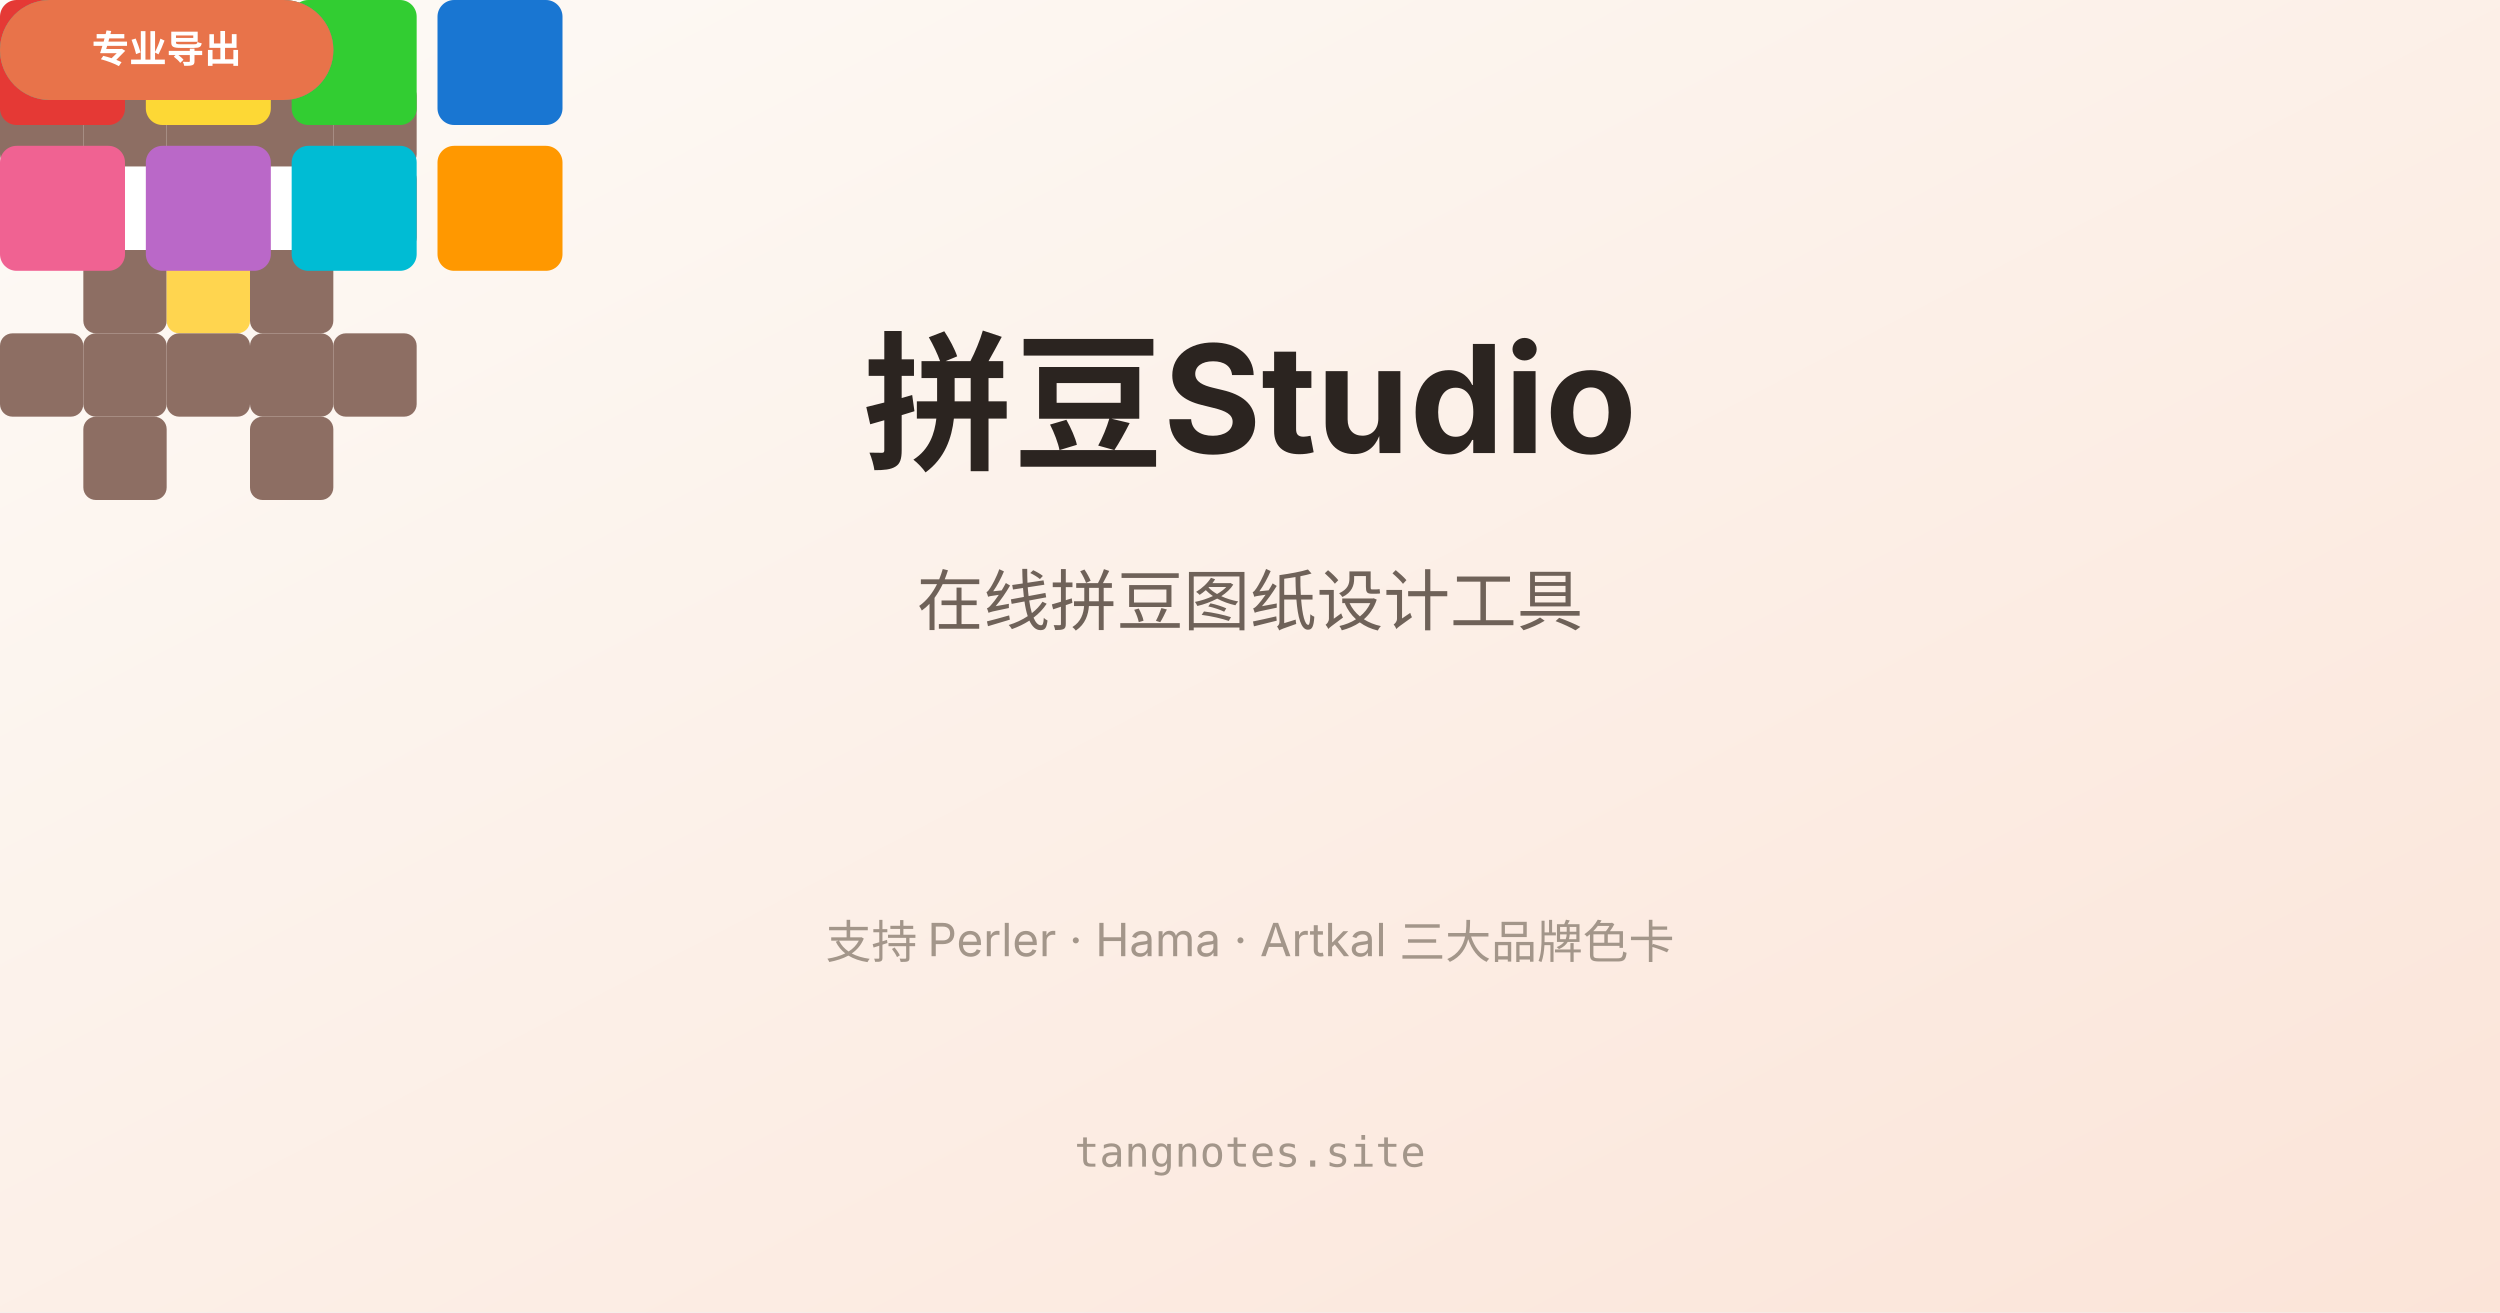
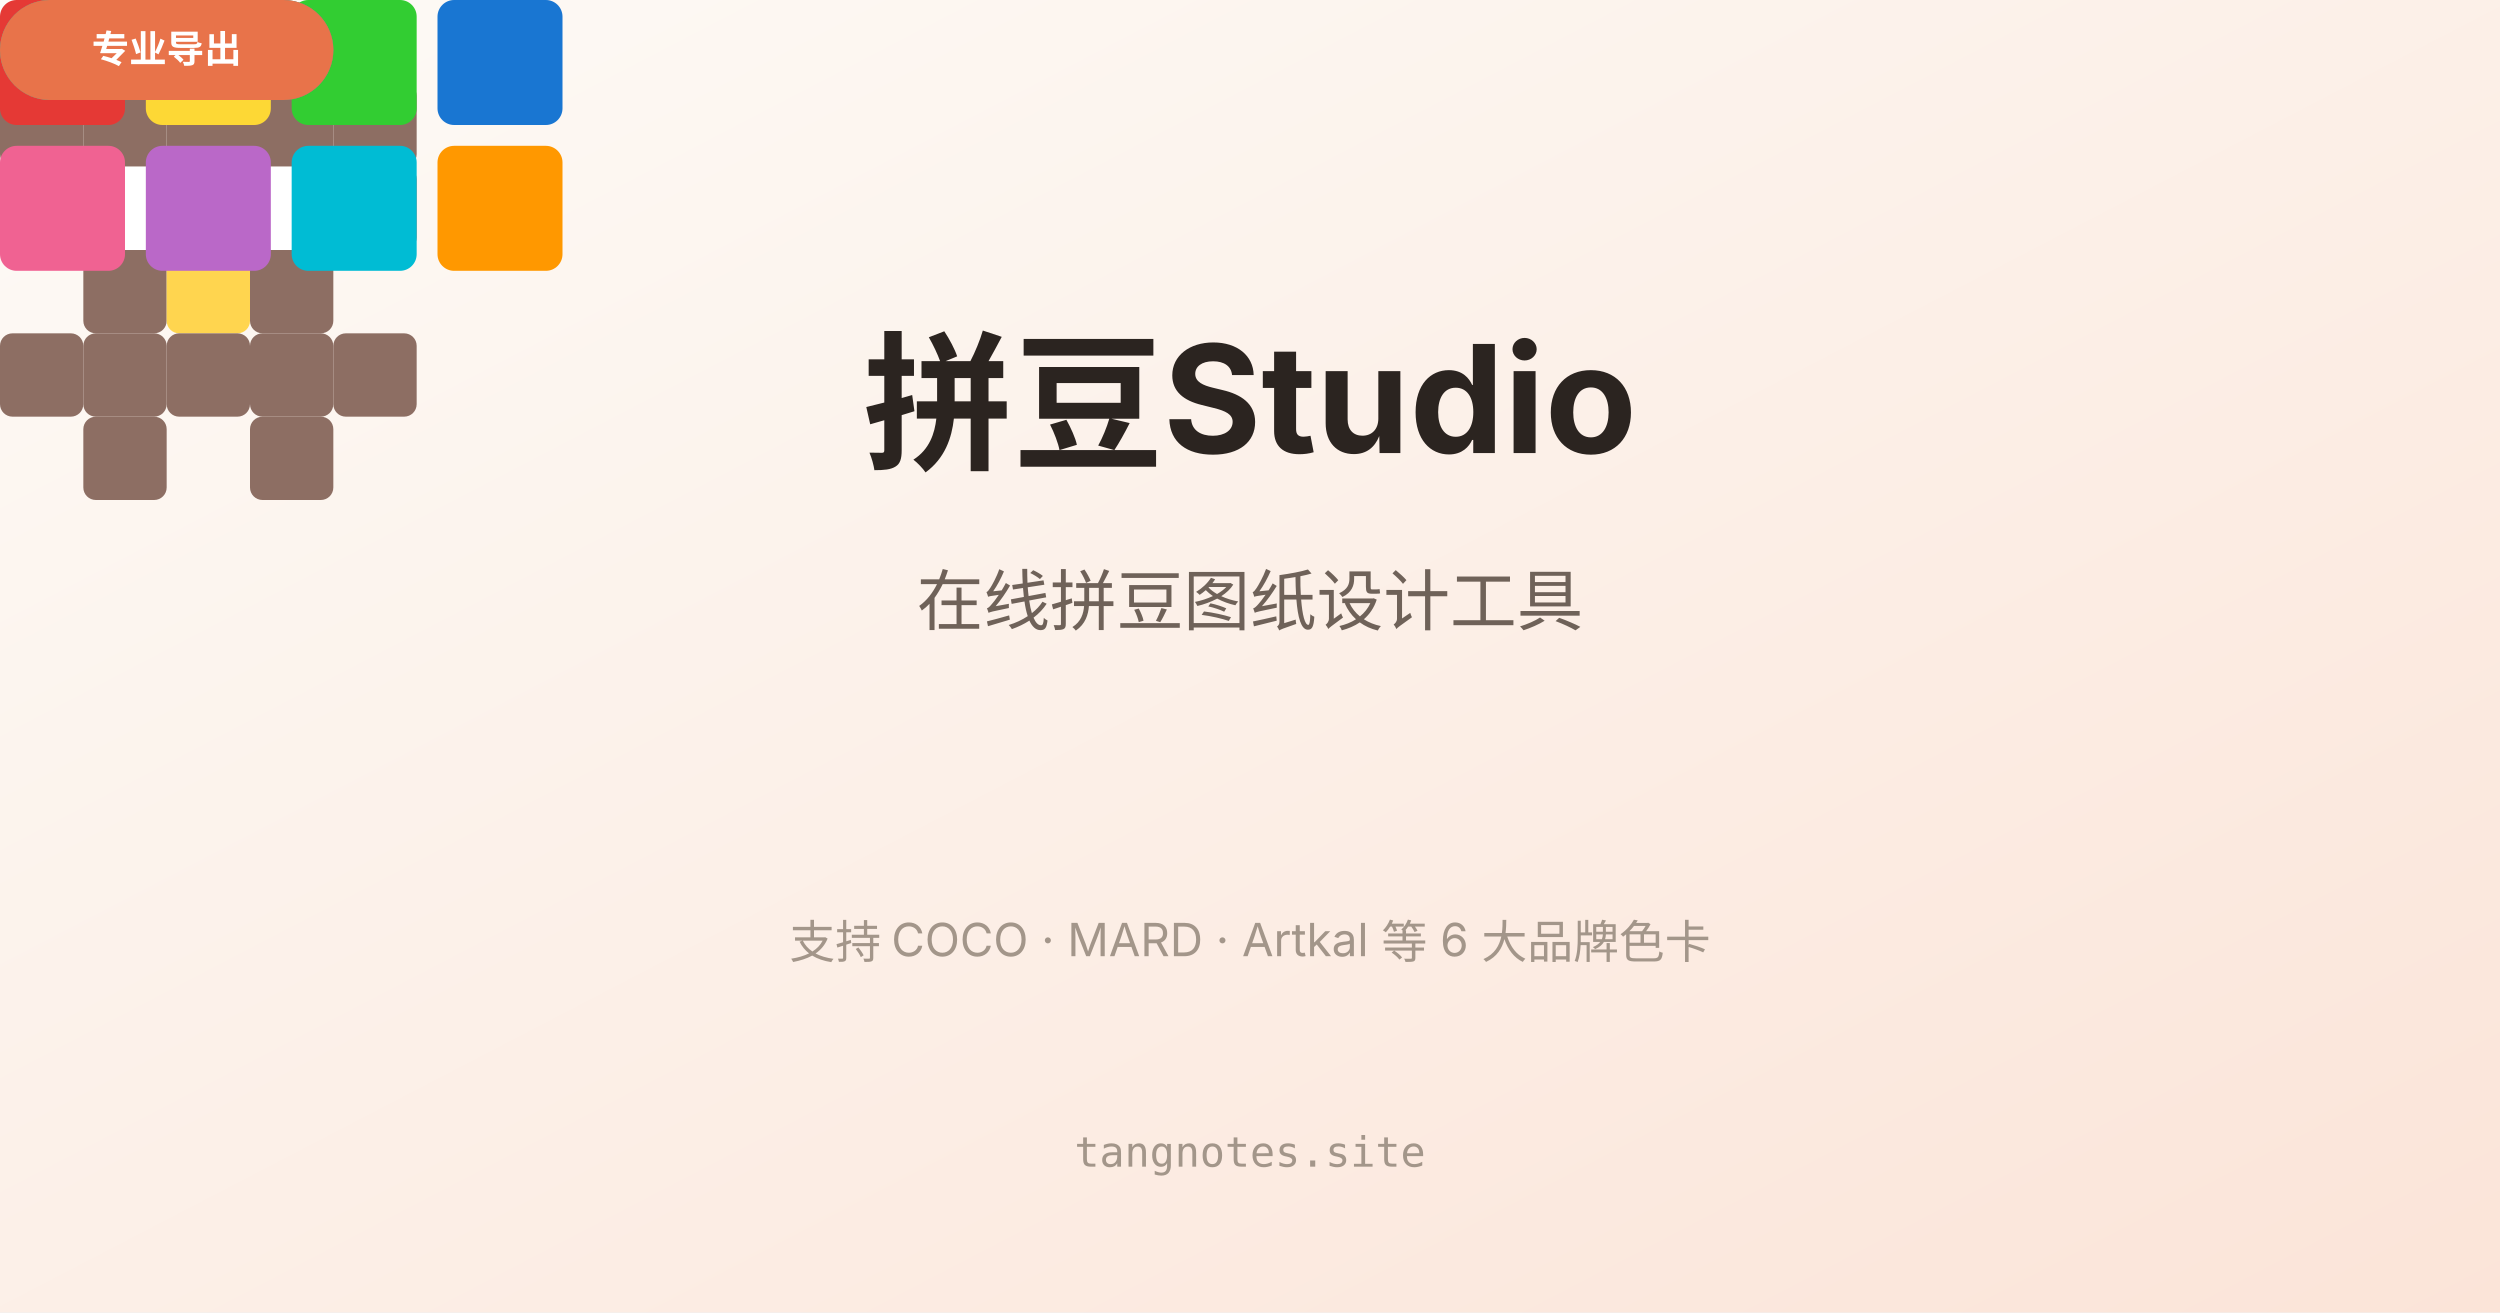
<svg xmlns="http://www.w3.org/2000/svg" width="1200" height="630" viewBox="0 0 1200 630">
  <defs>
    <linearGradient id="bg" x1="0%" y1="0%" x2="100%" y2="100%">
      <stop offset="0%" style="stop-color:#fdfbf7" />
      <stop offset="100%" style="stop-color:#fbe4d8" />
    </linearGradient>
  </defs>
  <rect width="1200" height="630" fill="url(#bg)" />
  <g transform="60,120">
    <rect x="0" y="40" width="40" height="40" rx="6" fill="#8D6E63" />
    <rect x="40" y="40" width="40" height="40" rx="6" fill="#8D6E63" />
    <rect x="80" y="40" width="40" height="40" rx="6" fill="#8D6E63" />
    <rect x="120" y="40" width="40" height="40" rx="6" fill="#8D6E63" />
    <rect x="160" y="40" width="40" height="40" rx="6" fill="#8D6E63" />
    <rect x="0" y="80" width="40" height="40" rx="6" fill="#8D6E63" />
    <rect x="40" y="80" width="40" height="40" rx="6" fill="#FFFFFF" />
    <rect x="80" y="80" width="40" height="40" rx="6" fill="#8D6E63" />
    <rect x="120" y="80" width="40" height="40" rx="6" fill="#FFFFFF" />
    <rect x="160" y="80" width="40" height="40" rx="6" fill="#8D6E63" />
    <rect x="40" y="120" width="40" height="40" rx="6" fill="#8D6E63" />
    <rect x="80" y="120" width="40" height="40" rx="6" fill="#FFD54F" />
    <rect x="120" y="120" width="40" height="40" rx="6" fill="#8D6E63" />
    <rect x="0" y="160" width="40" height="40" rx="6" fill="#8D6E63" />
    <rect x="40" y="160" width="40" height="40" rx="6" fill="#8D6E63" />
    <rect x="80" y="160" width="40" height="40" rx="6" fill="#8D6E63" />
    <rect x="120" y="160" width="40" height="40" rx="6" fill="#8D6E63" />
    <rect x="160" y="160" width="40" height="40" rx="6" fill="#8D6E63" />
    <rect x="40" y="200" width="40" height="40" rx="6" fill="#8D6E63" />
    <rect x="120" y="200" width="40" height="40" rx="6" fill="#8D6E63" />
  </g>
  <g transform="900,80">
    <rect width="60" height="60" rx="8" fill="#E53935" />
    <rect x="70" y="0" width="60" height="60" rx="8" fill="#FDD835" />
    <rect x="140" y="0" width="60" height="60" rx="8" fill="#32CD32" />
    <rect x="210" y="0" width="60" height="60" rx="8" fill="#1976D2" />
    <rect x="0" y="70" width="60" height="60" rx="8" fill="#F06292" />
    <rect x="70" y="70" width="60" height="60" rx="8" fill="#BA68C8" />
    <rect x="140" y="70" width="60" height="60" rx="8" fill="#00BCD4" />
    <rect x="210" y="70" width="60" height="60" rx="8" fill="#FF9800" />
  </g>
  <text x="600" y="220" font-family="-apple-system, BlinkMacSystemFont, 'PingFang SC', 'Microsoft YaHei', sans-serif" font-size="72" font-weight="bold" fill="#2b2420" text-anchor="middle">拼豆Studio</text>
  <text x="600" y="300" font-family="-apple-system, BlinkMacSystemFont, 'PingFang SC', 'Microsoft YaHei', sans-serif" font-size="32" fill="#6f6259" text-anchor="middle">在线拼豆图纸设计工具</text>
  <g transform="350,360">
    <rect width="160" height="48" rx="24" fill="#e8734a" />
    <text x="80" y="30" font-family="-apple-system, BlinkMacSystemFont, 'PingFang SC', 'Microsoft YaHei', sans-serif" font-size="18" fill="#ffffff" text-anchor="middle" font-weight="bold">自由绘制</text>
  </g>
  <g transform="520,360">
    <rect width="160" height="48" rx="24" fill="#4a9b8e" />
    <text x="80" y="30" font-family="-apple-system, BlinkMacSystemFont, 'PingFang SC', 'Microsoft YaHei', sans-serif" font-size="18" fill="#ffffff" text-anchor="middle" font-weight="bold">图片转拼豆</text>
  </g>
  <g transform="690,360">
    <rect width="160" height="48" rx="24" fill="#e8734a" />
    <text x="80" y="30" font-family="-apple-system, BlinkMacSystemFont, 'PingFang SC', 'Microsoft YaHei', sans-serif" font-size="18" fill="#ffffff" text-anchor="middle" font-weight="bold">专业导出</text>
  </g>
-   <text x="600" y="460" font-family="-apple-system, BlinkMacSystemFont, 'PingFang SC', 'Microsoft YaHei', sans-serif" font-size="22" fill="#a3968a" text-anchor="middle">支持 Perler · Hama · Artkal 三大品牌色卡</text>
+   <text x="600" y="460" font-family="-apple-system, BlinkMacSystemFont, 'PingFang SC', 'Microsoft YaHei', sans-serif" font-size="22" fill="#a3968a" text-anchor="middle">支持 COCO · MARD · Artkal 等 6 大品牌色卡</text>
  <text x="600" y="560" font-family="Menlo, Consolas, monospace" font-size="20" fill="#a3968a" text-anchor="middle">tangnotes.site</text>
</svg>
